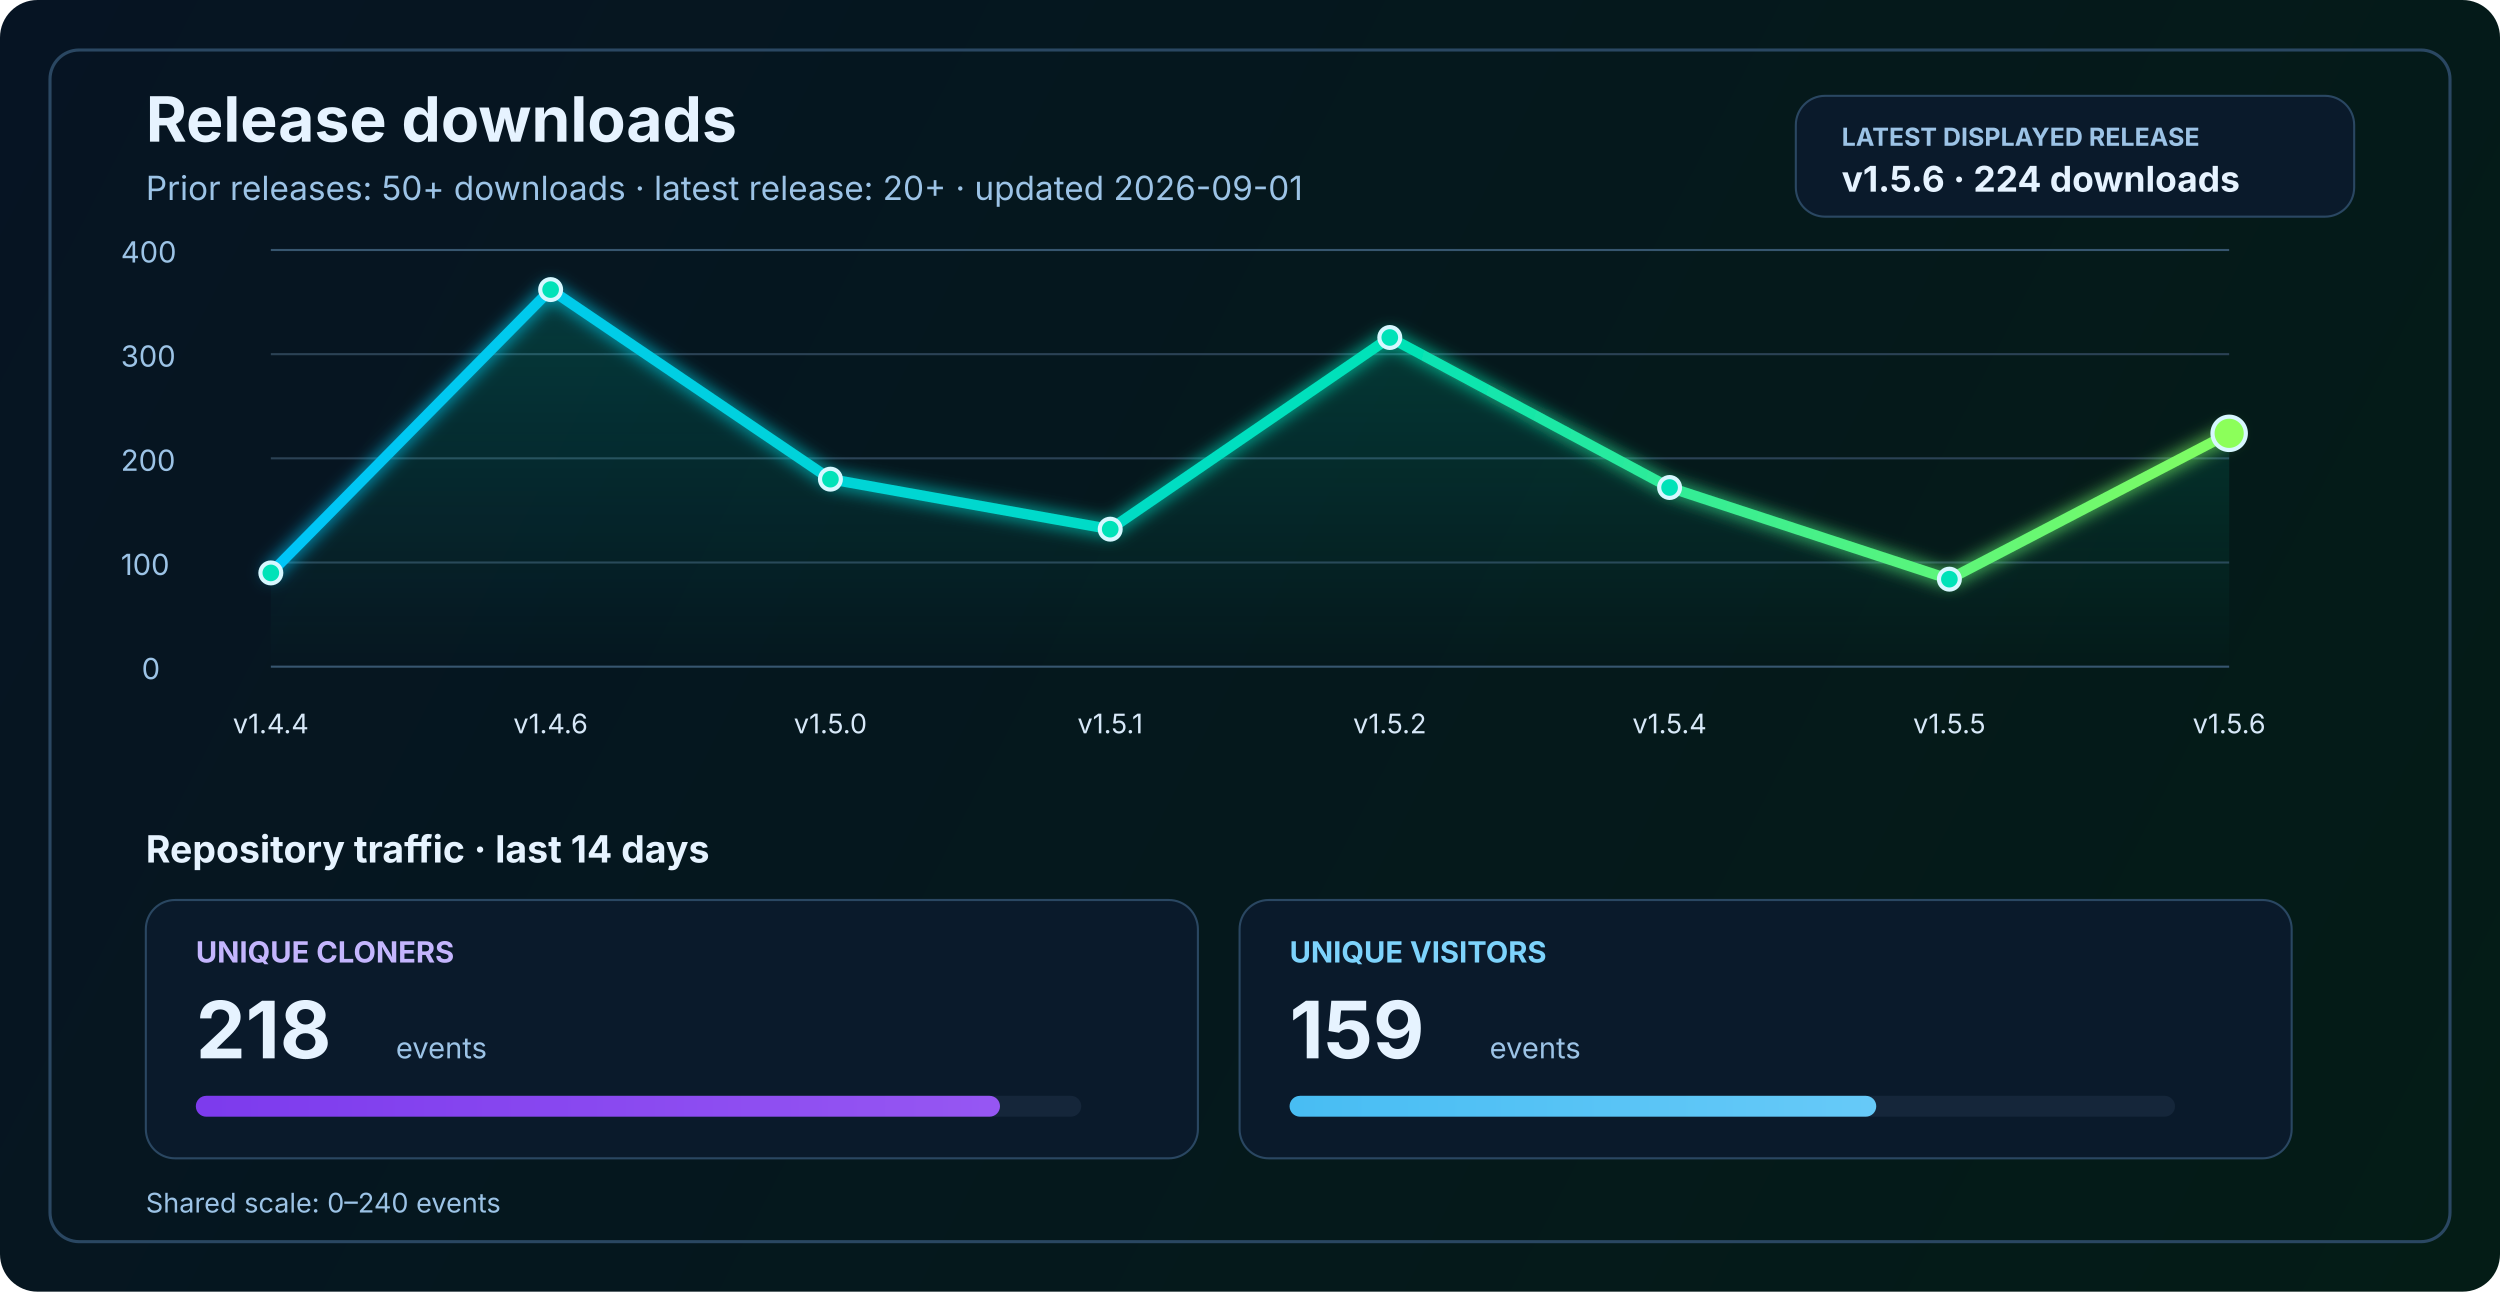
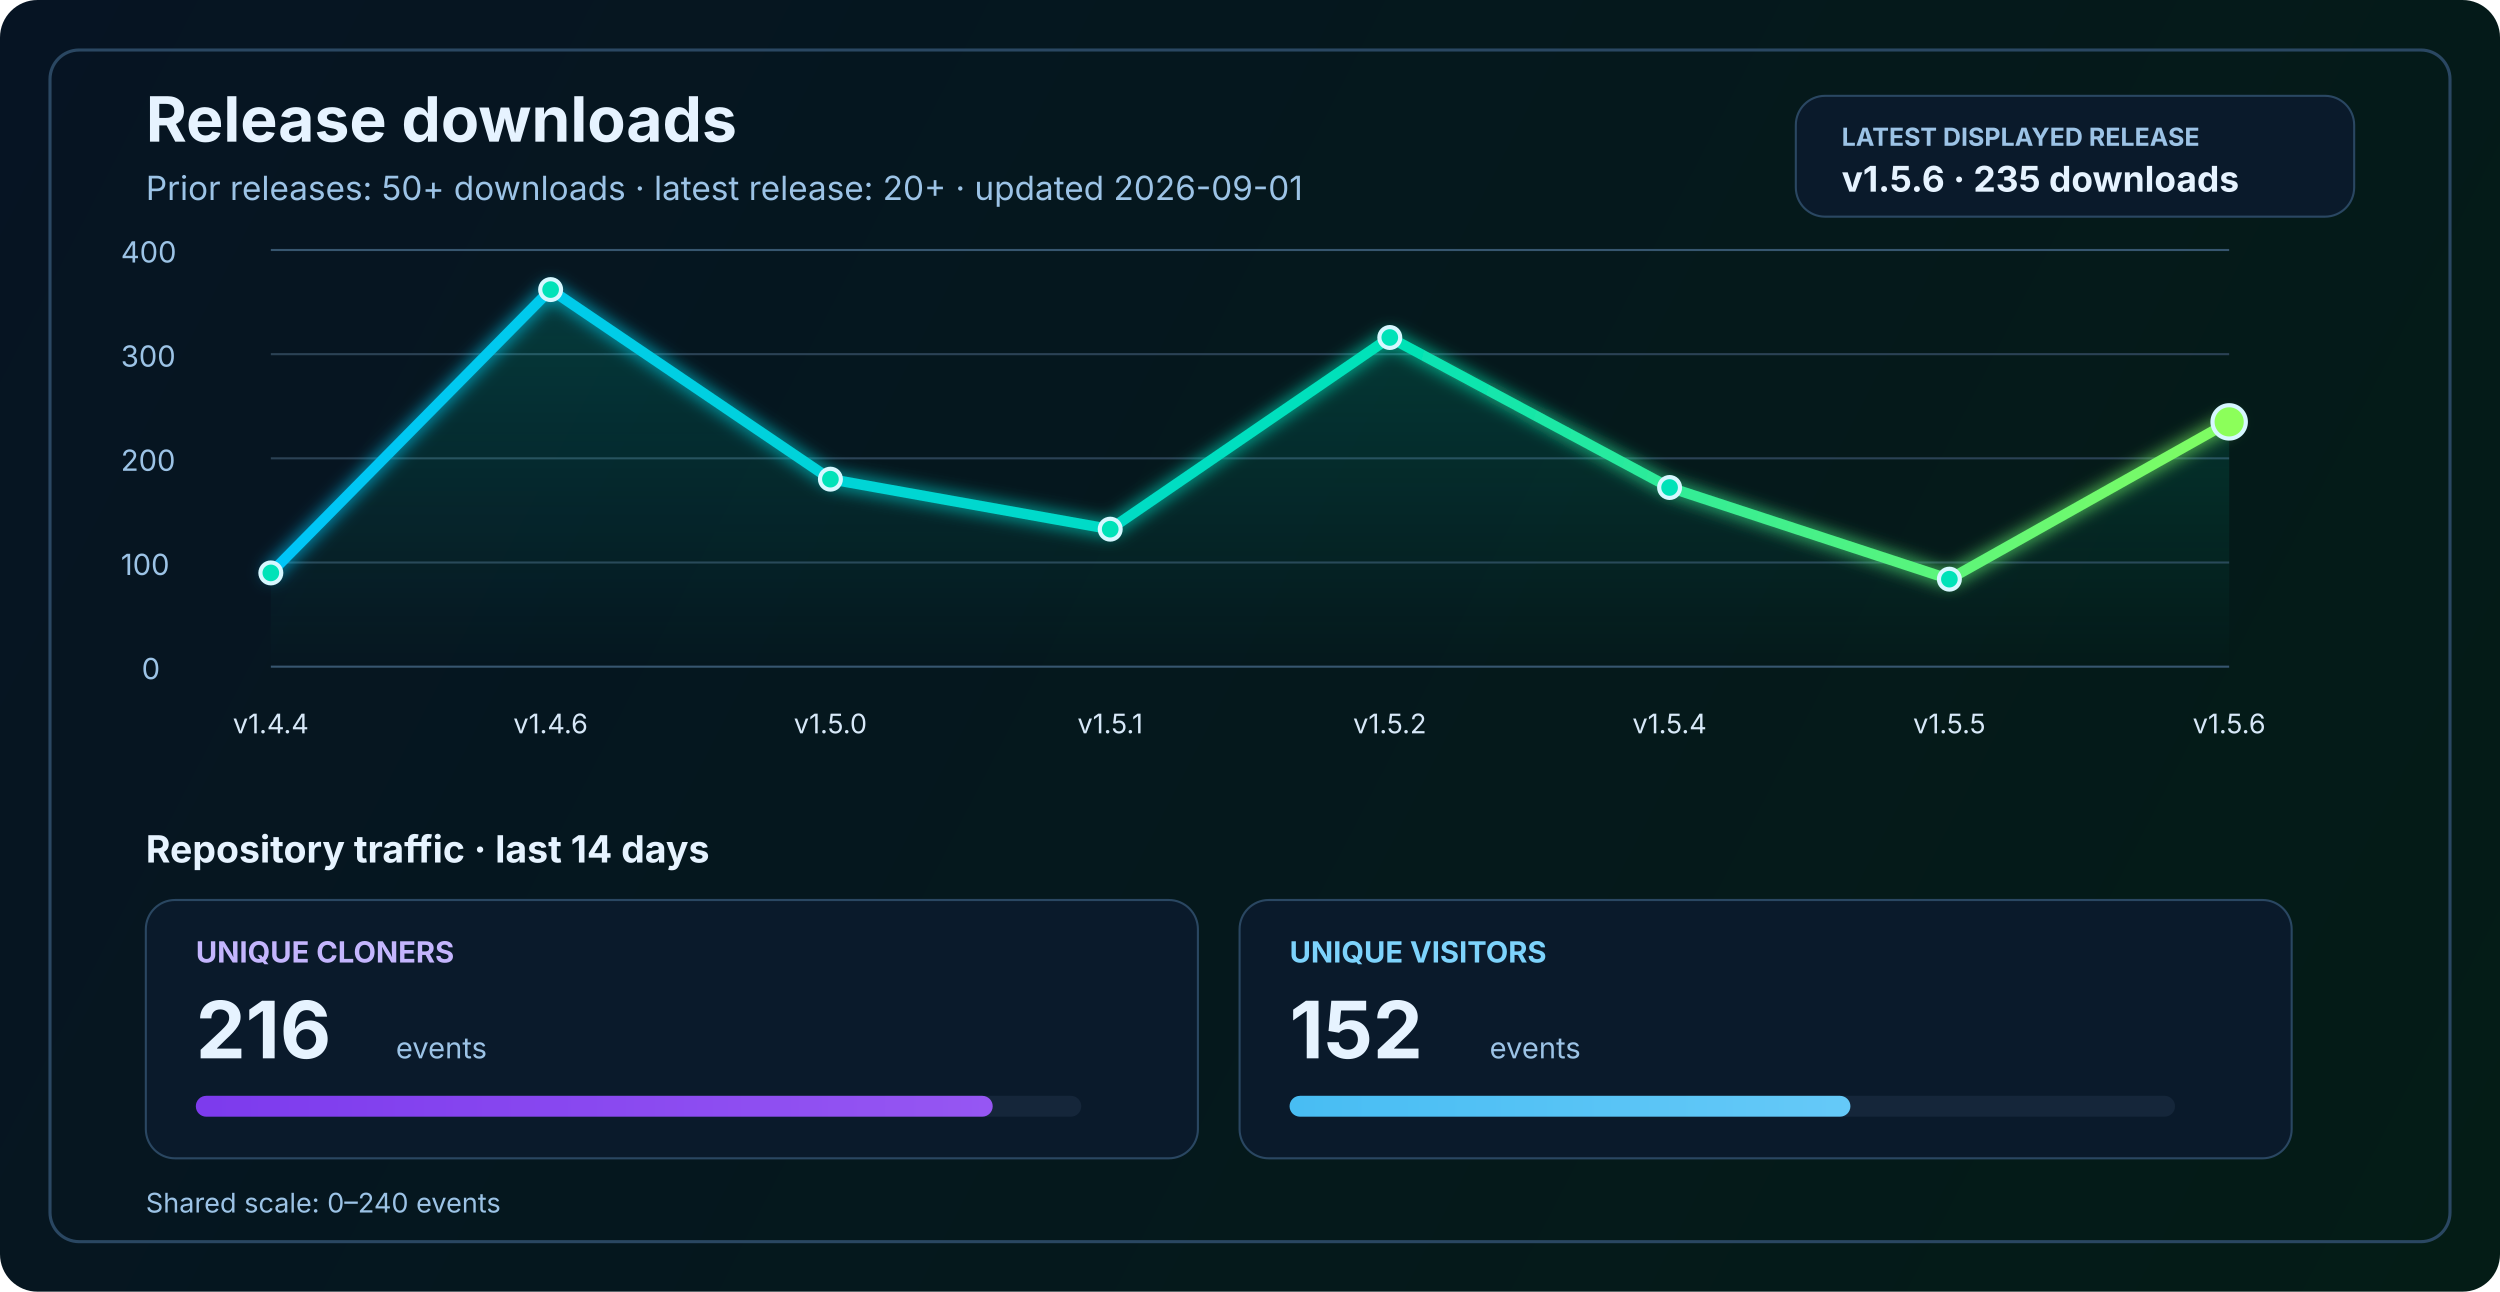
<svg xmlns="http://www.w3.org/2000/svg" width="1200" height="620" viewBox="0 0 1200 620" fill="none" role="img" aria-labelledby="title desc">
  <defs>
    <linearGradient id="bg" x1="0" y1="0" x2="1200" y2="620" gradientUnits="userSpaceOnUse">
      <stop stop-color="#061423" />
      <stop offset="1" stop-color="#041C16" />
    </linearGradient>
    <linearGradient id="line" x1="130" y1="86" x2="1070" y2="340" gradientUnits="userSpaceOnUse">
      <stop stop-color="#00C2FF" />
      <stop offset="0.55" stop-color="#00E2B8" />
      <stop offset="1" stop-color="#8CFF5A" />
    </linearGradient>
    <linearGradient id="area" x1="0" y1="120" x2="0" y2="320" gradientUnits="userSpaceOnUse">
      <stop stop-color="#00E2B8" stop-opacity="0.20" />
      <stop offset="1" stop-color="#00E2B8" stop-opacity="0" />
    </linearGradient>
    <linearGradient id="cloneFill" x1="86" y1="450" x2="1110" y2="450" gradientUnits="userSpaceOnUse">
      <stop stop-color="#7C3AED" />
      <stop offset="1" stop-color="#C084FC" />
    </linearGradient>
    <linearGradient id="viewFill" x1="86" y1="482" x2="1110" y2="482" gradientUnits="userSpaceOnUse">
      <stop stop-color="#0EA5E9" />
      <stop offset="1" stop-color="#7DD3FC" />
    </linearGradient>
    <filter id="glow" x="-50%" y="-50%" width="200%" height="200%">
      <feGaussianBlur stdDeviation="4" result="blur" />
      <feMerge>
        <feMergeNode in="blur" />
        <feMergeNode in="SourceGraphic" />
      </feMerge>
    </filter>
  </defs>
  <rect width="1200" height="620" rx="18" fill="url(#bg)" />
  <rect x="24" y="24" width="1152" height="572" rx="14" stroke="#2A4762" stroke-width="1.5" />
  <text x="70" y="68" fill="#E6F3FF" font-size="30" font-family="SF Pro Display, -apple-system, BlinkMacSystemFont, Segoe UI, sans-serif" font-weight="700">Release downloads</text>
  <text x="70" y="96" fill="#9CC3E6" font-size="16" font-family="SF Pro Text, -apple-system, BlinkMacSystemFont, Segoe UI, sans-serif">Prior releases: 50+ downloads · latest release: 20+ · updated 2026-09-01</text>
  <rect x="862" y="46" width="268" height="58" rx="14" fill="#0A1A2B" stroke="#2A4762" stroke-width="1" />
  <text x="884" y="70" fill="#9CC3E6" font-size="12" font-family="SF Pro Text, -apple-system, BlinkMacSystemFont, Segoe UI, sans-serif" font-weight="700">LATEST DISPLAYED RELEASE</text>
-   <text x="884" y="92" fill="#E6F3FF" font-size="17" font-family="SF Pro Text, -apple-system, BlinkMacSystemFont, Segoe UI, sans-serif" font-weight="700">v1.5.6 · 224 downloads</text>
+   <text x="884" y="92" fill="#E6F3FF" font-size="17" font-family="SF Pro Text, -apple-system, BlinkMacSystemFont, Segoe UI, sans-serif" font-weight="700">v1.5.6 · 235 downloads</text>
  <line x1="130" y1="320.0" x2="1070" y2="320.0" stroke="#37566F" stroke-width="1" />
  <line x1="130" y1="270.0" x2="1070" y2="270.0" stroke="#2B4255" stroke-width="1" />
  <line x1="130" y1="220.0" x2="1070" y2="220.0" stroke="#2B4255" stroke-width="1" />
  <line x1="130" y1="170.0" x2="1070" y2="170.0" stroke="#2B4255" stroke-width="1" />
  <line x1="130" y1="120.0" x2="1070" y2="120.0" stroke="#37566F" stroke-width="1" />
  <text x="68" y="326.0" fill="#9CC3E6" font-size="14" font-family="SF Pro Text, -apple-system, BlinkMacSystemFont, Segoe UI, sans-serif">0</text>
  <text x="58" y="276.0" fill="#9CC3E6" font-size="14" font-family="SF Pro Text, -apple-system, BlinkMacSystemFont, Segoe UI, sans-serif">100</text>
  <text x="58" y="226.0" fill="#9CC3E6" font-size="14" font-family="SF Pro Text, -apple-system, BlinkMacSystemFont, Segoe UI, sans-serif">200</text>
  <text x="58" y="176.0" fill="#9CC3E6" font-size="14" font-family="SF Pro Text, -apple-system, BlinkMacSystemFont, Segoe UI, sans-serif">300</text>
  <text x="58" y="126.0" fill="#9CC3E6" font-size="14" font-family="SF Pro Text, -apple-system, BlinkMacSystemFont, Segoe UI, sans-serif">400</text>
-   <path d="M 130.0 275.0 L 264.3 139.0 L 398.6 230.0 L 532.9 254.0 L 667.1 162.0 L 801.4 234.0 L 935.7 278.0 L 1070.0 208.0 L 1070 320 L 130 320 Z" fill="url(#area)" />
-   <polyline points="130.0,275.0 264.3,139.0 398.6,230.0 532.9,254.0 667.1,162.0 801.4,234.0 935.7,278.0 1070.0,208.0" fill="none" stroke="url(#line)" stroke-width="5" stroke-linecap="round" stroke-linejoin="round" filter="url(#glow)" />
+   <path d="M 130.0 275.0 L 264.3 139.0 L 398.6 230.0 L 532.9 254.0 L 667.1 162.0 L 801.4 234.0 L 935.7 278.0 L 1070.0 202.5 L 1070 320 L 130 320 Z" fill="url(#area)" />
+   <polyline points="130.0,275.0 264.3,139.0 398.6,230.0 532.9,254.0 667.1,162.0 801.4,234.0 935.7,278.0 1070.0,202.5" fill="none" stroke="url(#line)" stroke-width="5" stroke-linecap="round" stroke-linejoin="round" filter="url(#glow)" />
  <circle cx="130.0" cy="275.0" r="5" fill="#00E2B8" stroke="#D7F7FF" stroke-width="2" />
  <circle cx="264.3" cy="139.0" r="5" fill="#00E2B8" stroke="#D7F7FF" stroke-width="2" />
  <circle cx="398.6" cy="230.0" r="5" fill="#00E2B8" stroke="#D7F7FF" stroke-width="2" />
  <circle cx="532.9" cy="254.0" r="5" fill="#00E2B8" stroke="#D7F7FF" stroke-width="2" />
  <circle cx="667.1" cy="162.0" r="5" fill="#00E2B8" stroke="#D7F7FF" stroke-width="2" />
  <circle cx="801.4" cy="234.0" r="5" fill="#00E2B8" stroke="#D7F7FF" stroke-width="2" />
  <circle cx="935.7" cy="278.0" r="5" fill="#00E2B8" stroke="#D7F7FF" stroke-width="2" />
-   <circle cx="1070.0" cy="208.0" r="8" fill="#8CFF5A" stroke="#D7F7FF" stroke-width="2" />
+   <circle cx="1070.0" cy="202.5" r="8" fill="#8CFF5A" stroke="#D7F7FF" stroke-width="2" />
  <text x="130.0" y="352" text-anchor="middle" fill="#D7E8F8" font-size="13" font-family="SF Pro Text, -apple-system, BlinkMacSystemFont, Segoe UI, sans-serif">v1.4.4</text>
  <text x="264.3" y="352" text-anchor="middle" fill="#D7E8F8" font-size="13" font-family="SF Pro Text, -apple-system, BlinkMacSystemFont, Segoe UI, sans-serif">v1.4.6</text>
  <text x="398.6" y="352" text-anchor="middle" fill="#D7E8F8" font-size="13" font-family="SF Pro Text, -apple-system, BlinkMacSystemFont, Segoe UI, sans-serif">v1.5.0</text>
  <text x="532.9" y="352" text-anchor="middle" fill="#D7E8F8" font-size="13" font-family="SF Pro Text, -apple-system, BlinkMacSystemFont, Segoe UI, sans-serif">v1.5.1</text>
  <text x="667.1" y="352" text-anchor="middle" fill="#D7E8F8" font-size="13" font-family="SF Pro Text, -apple-system, BlinkMacSystemFont, Segoe UI, sans-serif">v1.5.2</text>
  <text x="801.4" y="352" text-anchor="middle" fill="#D7E8F8" font-size="13" font-family="SF Pro Text, -apple-system, BlinkMacSystemFont, Segoe UI, sans-serif">v1.5.4</text>
  <text x="935.7" y="352" text-anchor="middle" fill="#D7E8F8" font-size="13" font-family="SF Pro Text, -apple-system, BlinkMacSystemFont, Segoe UI, sans-serif">v1.5.5</text>
  <text x="1070.0" y="352" text-anchor="middle" fill="#D7E8F8" font-size="13" font-family="SF Pro Text, -apple-system, BlinkMacSystemFont, Segoe UI, sans-serif">v1.5.6</text>
  <text x="70" y="414" fill="#E6F3FF" font-size="18" font-family="SF Pro Text, -apple-system, BlinkMacSystemFont, Segoe UI, sans-serif" font-weight="700">Repository traffic · last 14 days</text>
  <rect x="70" y="432" width="505" height="124" rx="14" fill="#0A1A2B" stroke="#2A4762" stroke-width="1" />
  <text x="94" y="462" fill="#C4B5FD" font-size="14" font-family="SF Pro Text, -apple-system, BlinkMacSystemFont, Segoe UI, sans-serif" font-weight="700">UNIQUE CLONERS</text>
-   <text x="94" y="508" fill="#E6F3FF" font-size="38" font-family="SF Pro Display, -apple-system, BlinkMacSystemFont, Segoe UI, sans-serif" font-weight="700">218</text>
+   <text x="94" y="508" fill="#E6F3FF" font-size="38" font-family="SF Pro Display, -apple-system, BlinkMacSystemFont, Segoe UI, sans-serif" font-weight="700">216</text>
  <text x="190" y="508" fill="#9CC3E6" font-size="14" font-family="SF Pro Text, -apple-system, BlinkMacSystemFont, Segoe UI, sans-serif">events</text>
  <rect x="94" y="526" width="425" height="10" rx="5" fill="#15263A" />
-   <rect x="94" y="526" width="386.0" height="10" rx="5" fill="url(#cloneFill)" />
+   <rect x="94" y="526" width="382.5" height="10" rx="5" fill="url(#cloneFill)" />
  <rect x="595" y="432" width="505" height="124" rx="14" fill="#0A1A2B" stroke="#2A4762" stroke-width="1" />
  <text x="619" y="462" fill="#7DD3FC" font-size="14" font-family="SF Pro Text, -apple-system, BlinkMacSystemFont, Segoe UI, sans-serif" font-weight="700">UNIQUE VISITORS</text>
-   <text x="619" y="508" fill="#E6F3FF" font-size="38" font-family="SF Pro Display, -apple-system, BlinkMacSystemFont, Segoe UI, sans-serif" font-weight="700">159</text>
+   <text x="619" y="508" fill="#E6F3FF" font-size="38" font-family="SF Pro Display, -apple-system, BlinkMacSystemFont, Segoe UI, sans-serif" font-weight="700">152</text>
  <text x="715" y="508" fill="#9CC3E6" font-size="14" font-family="SF Pro Text, -apple-system, BlinkMacSystemFont, Segoe UI, sans-serif">events</text>
  <rect x="619" y="526" width="425" height="10" rx="5" fill="#15263A" />
-   <rect x="619" y="526" width="281.6" height="10" rx="5" fill="url(#viewFill)" />
+   <rect x="619" y="526" width="269.2" height="10" rx="5" fill="url(#viewFill)" />
  <text x="70" y="582" fill="#9CC3E6" font-size="13" font-family="SF Pro Text, -apple-system, BlinkMacSystemFont, Segoe UI, sans-serif">Shared scale: 0–240 events</text>
</svg>
